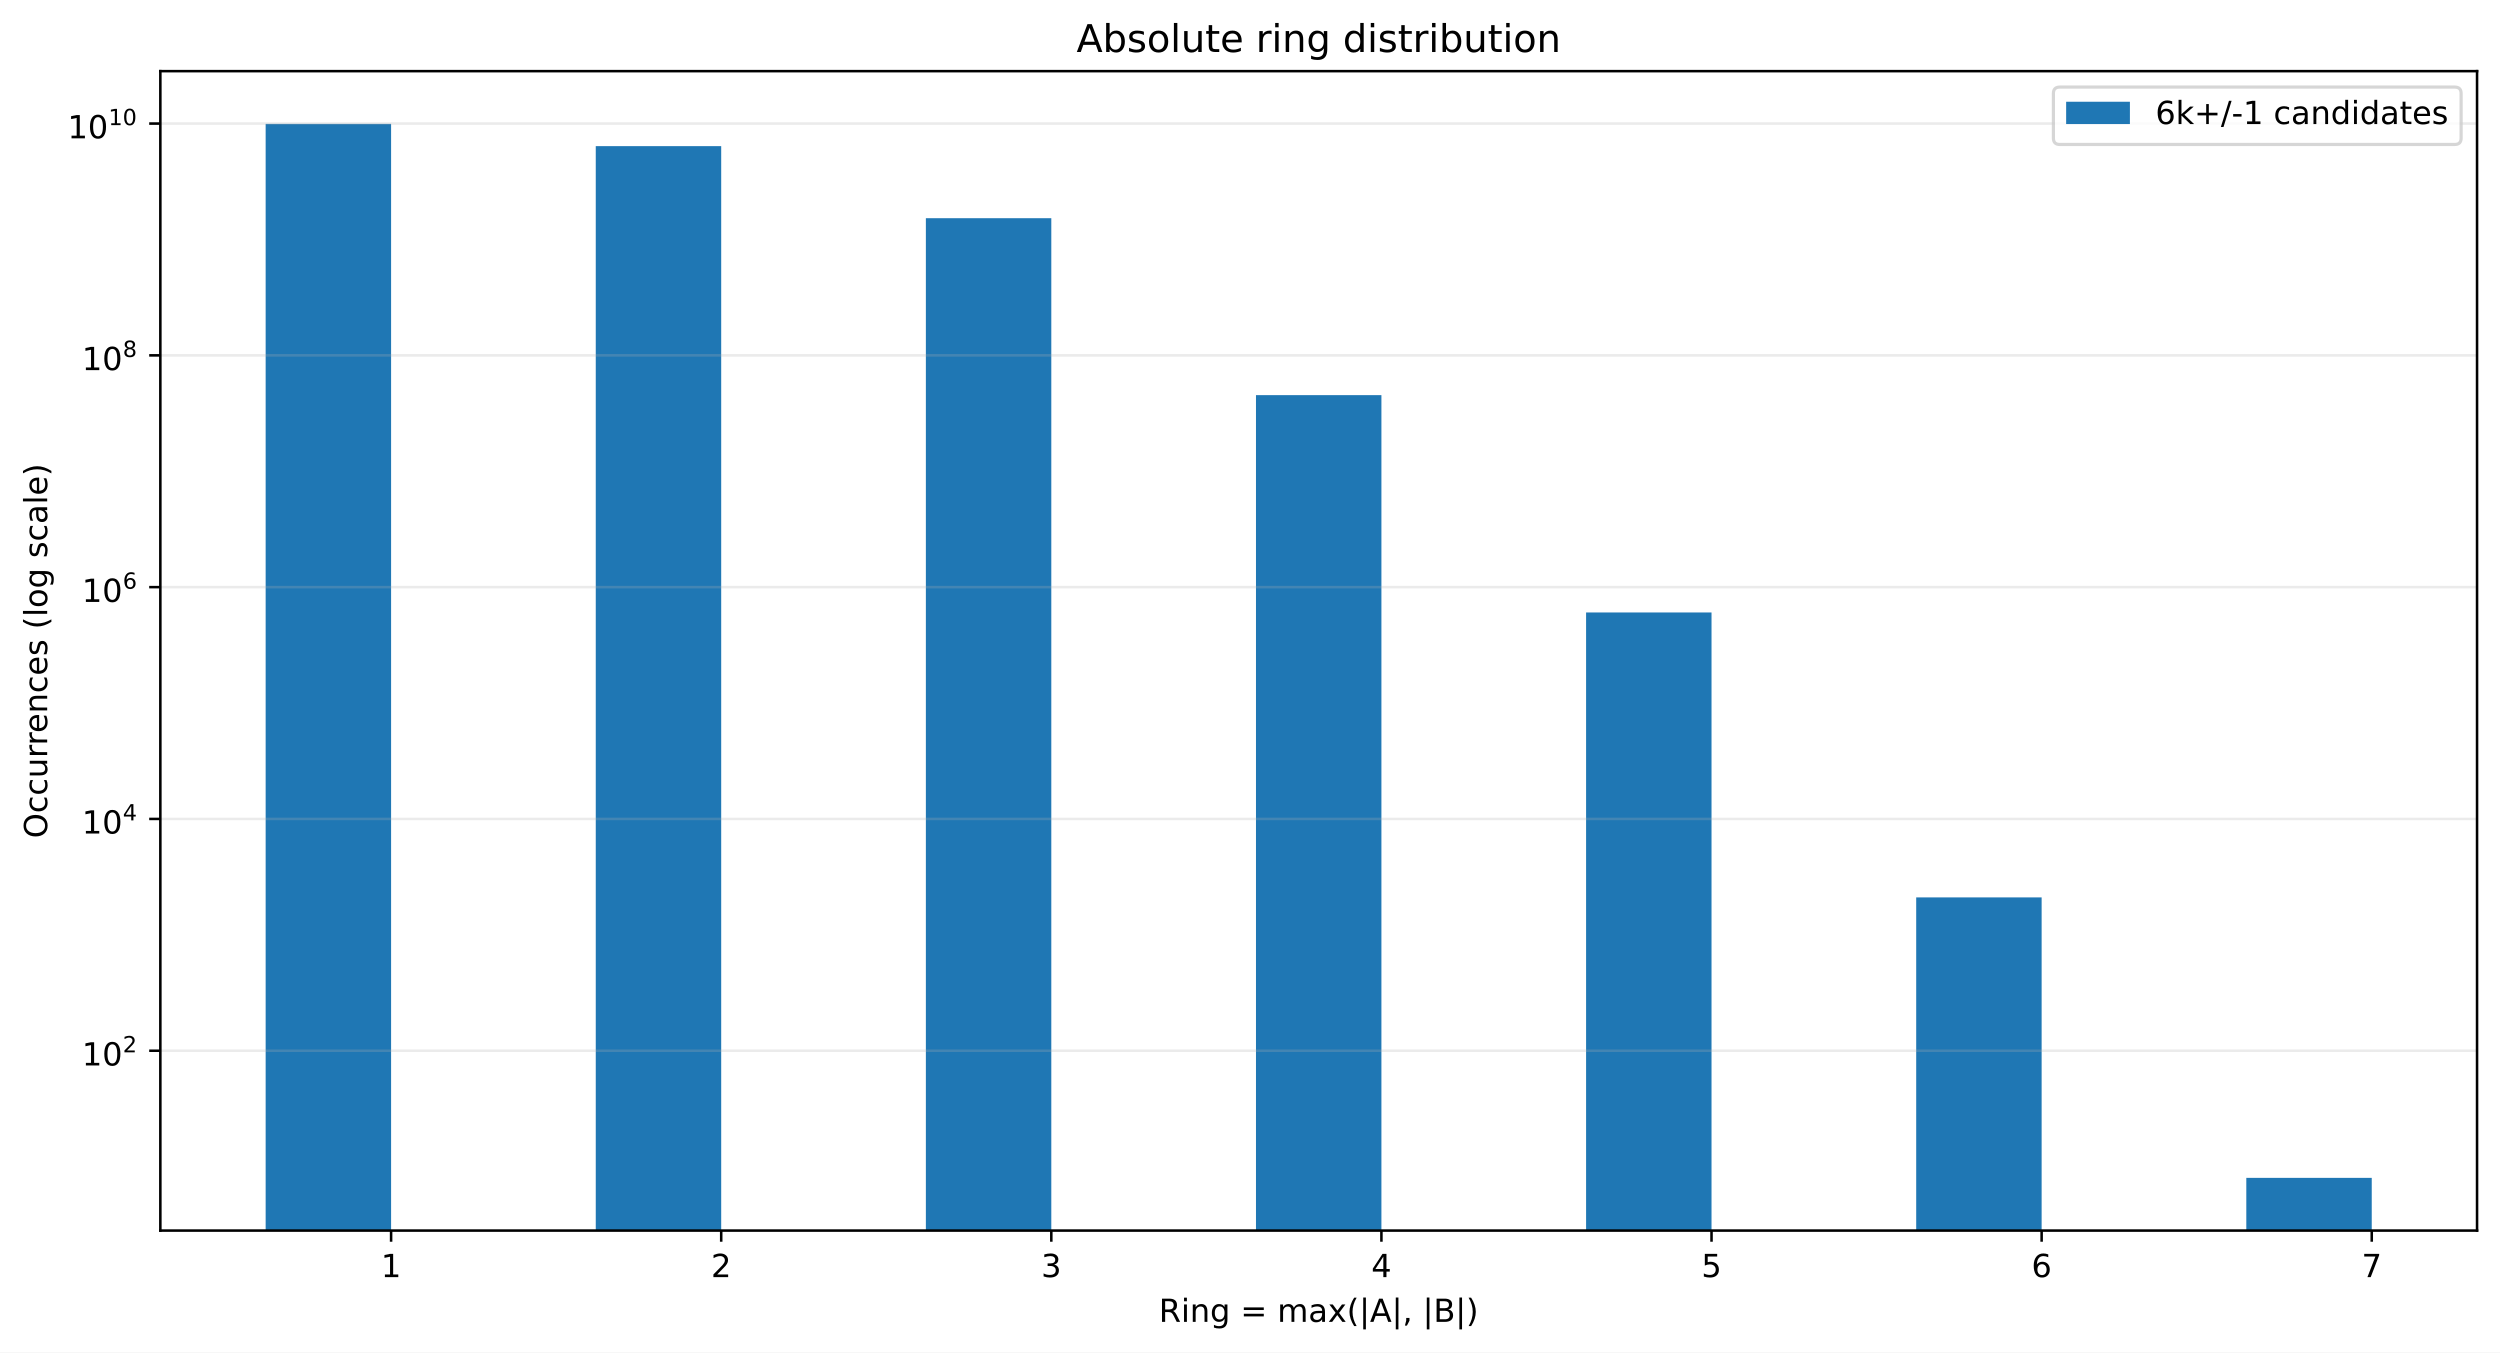
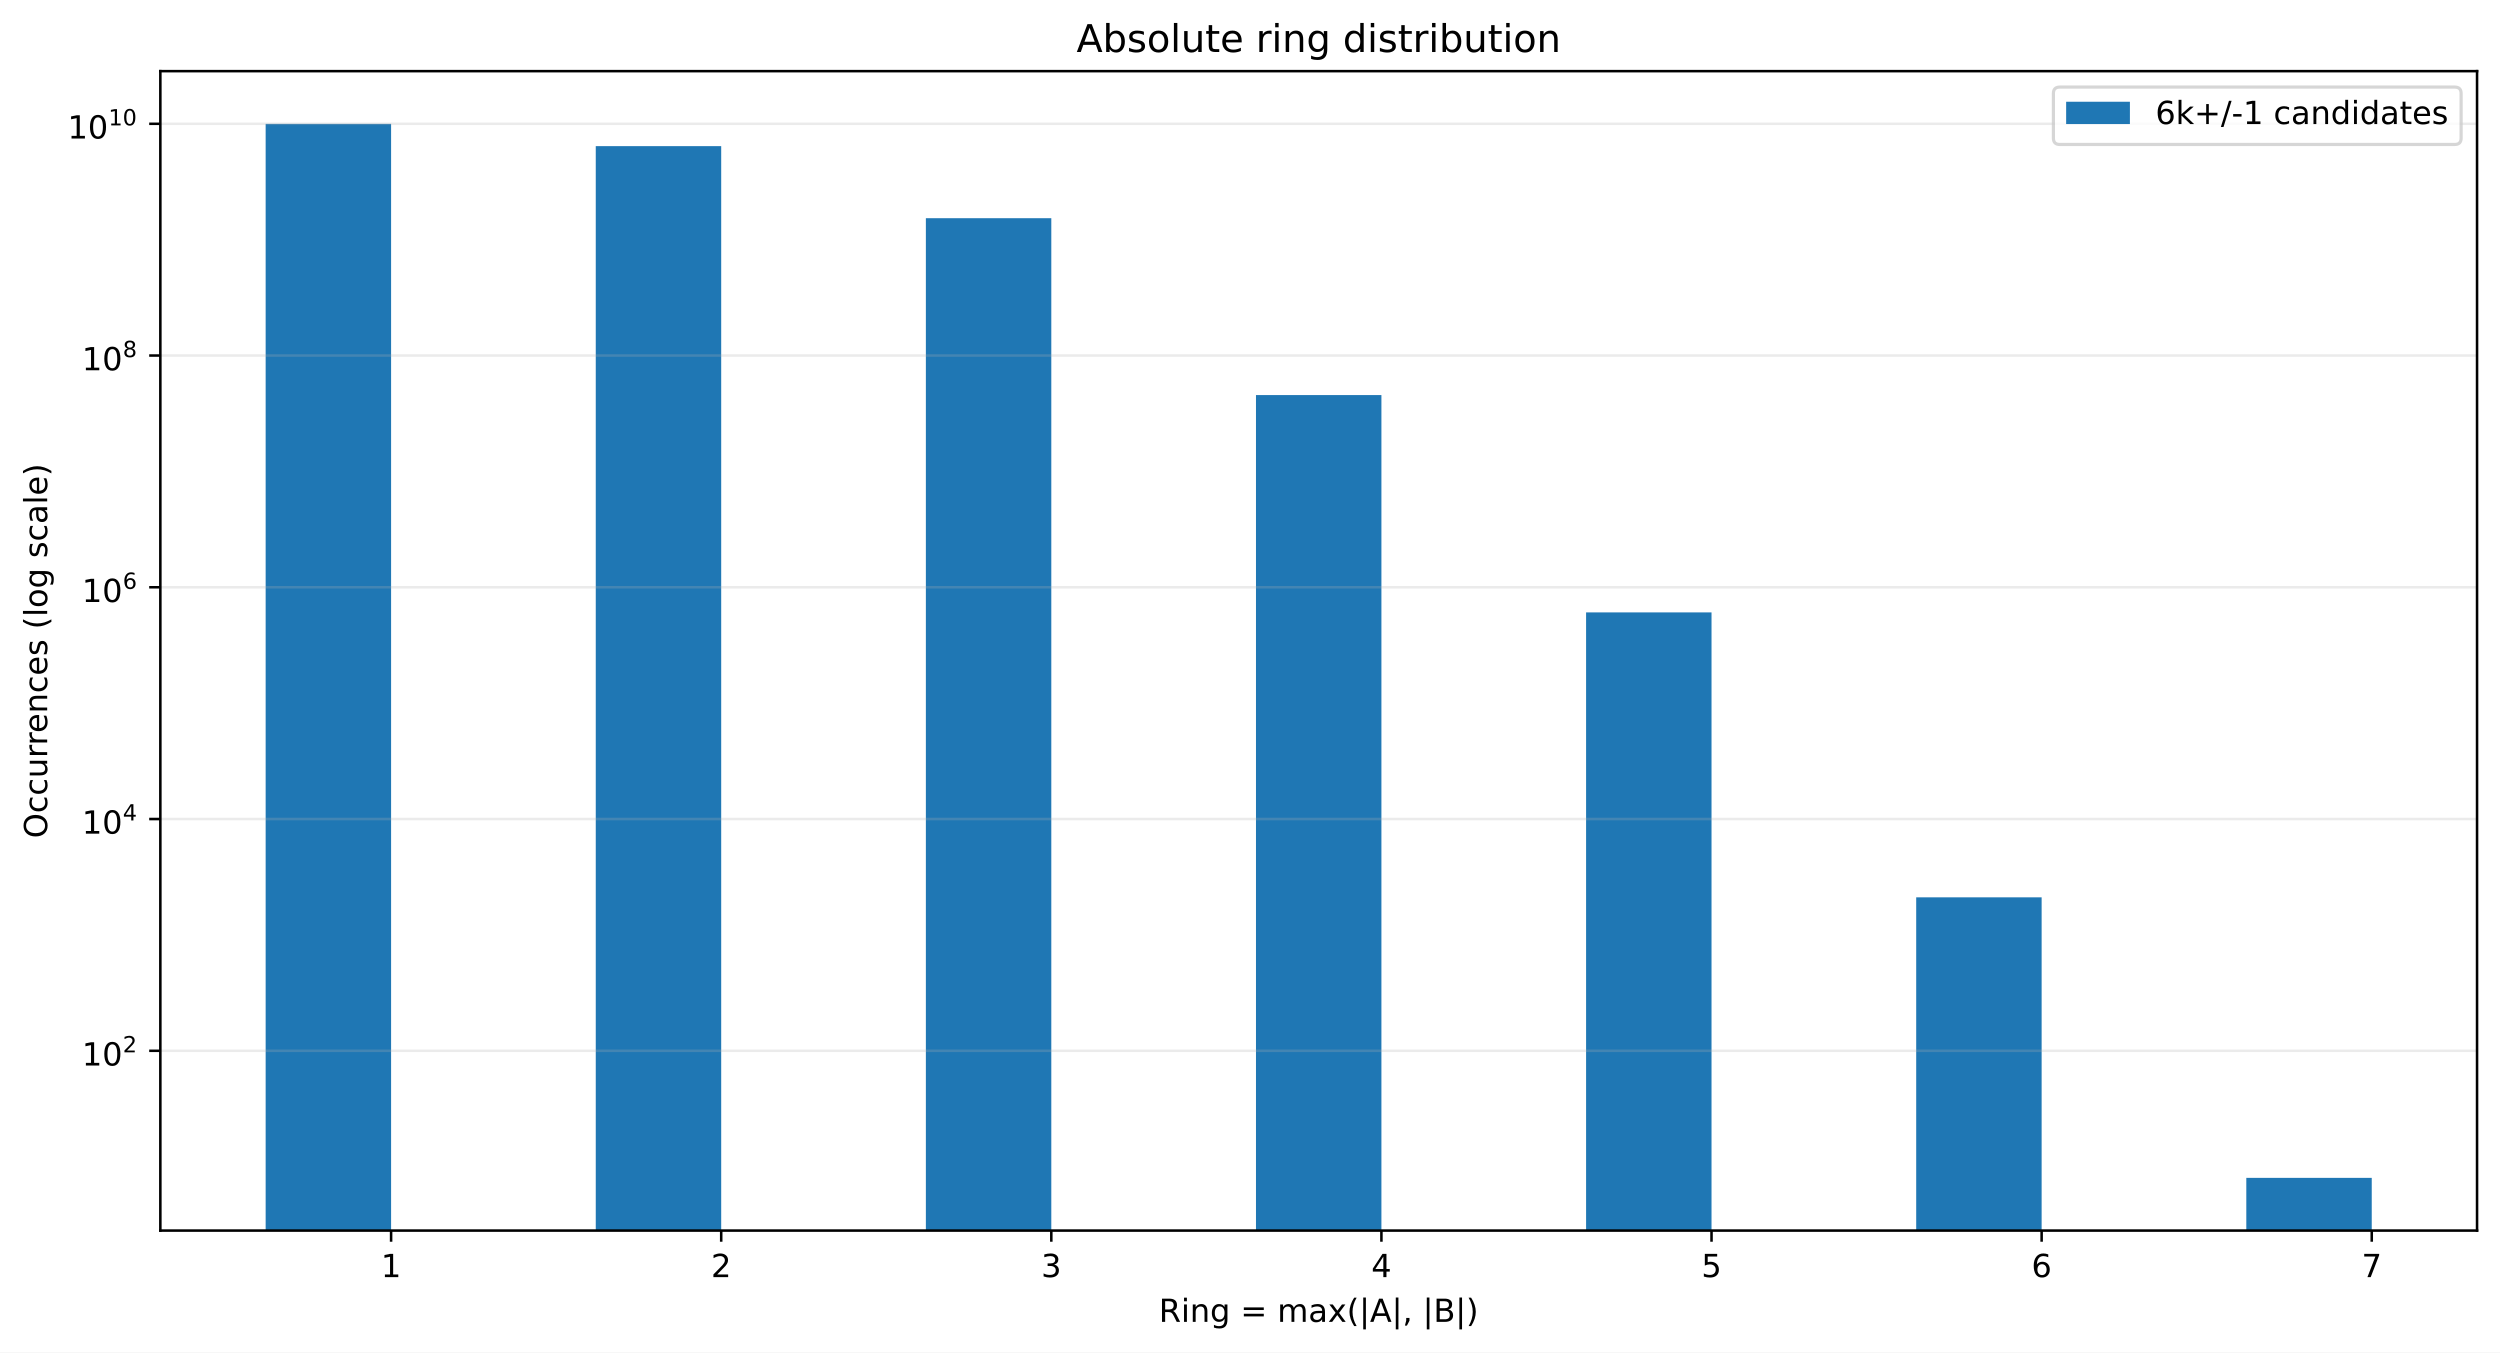
<svg xmlns="http://www.w3.org/2000/svg" xmlns:xlink="http://www.w3.org/1999/xlink" width="784.258pt" height="424.28pt" viewBox="0 0 784.258 424.28" version="1.1">
  <defs>
    <style type="text/css">*{stroke-linejoin: round; stroke-linecap: butt}</style>
  </defs>
  <g id="figure_1">
    <g id="patch_1">
      <path d="M 0 424.28  L 784.258 424.28  L 784.258 0  L 0 0  z " style="fill: #ffffff" />
    </g>
    <g id="axes_1">
      <g id="patch_2">
        <path d="M 50.301 386.036  L 777.058 386.036  L 777.058 22.318  L 50.301 22.318  z " style="fill: #ffffff" />
      </g>
      <g id="patch_3">
-         <path d="M 83.335 36759.685  L 122.687 36759.685  L 122.687 38.851  L 83.335 38.851  z " clip-path="url(#pe49b2d2043)" style="fill: #1f77b4" />
+         <path d="M 83.335 36751.951  L 122.687 36751.951  L 122.687 38.851  L 83.335 38.851  z " clip-path="url(#pda7619688c)" style="fill: #1f77b4" />
      </g>
      <g id="patch_4">
-         <path d="M 186.891 36759.685  L 226.243 36759.685  L 226.243 45.849  L 186.891 45.849  z " clip-path="url(#pe49b2d2043)" style="fill: #1f77b4" />
+         <path d="M 186.891 36751.951  L 226.243 36751.951  L 226.243 45.847  L 186.891 45.847  z " clip-path="url(#pda7619688c)" style="fill: #1f77b4" />
      </g>
      <g id="patch_5">
-         <path d="M 290.448 36759.685  L 329.799 36759.685  L 329.799 68.452  L 290.448 68.452  z " clip-path="url(#pe49b2d2043)" style="fill: #1f77b4" />
+         <path d="M 290.448 36751.951  L 329.799 36751.951  L 329.799 68.445  L 290.448 68.445  z " clip-path="url(#pda7619688c)" style="fill: #1f77b4" />
      </g>
      <g id="patch_6">
-         <path d="M 394.004 36759.685  L 433.355 36759.685  L 433.355 123.954  L 394.004 123.954  z " clip-path="url(#pe49b2d2043)" style="fill: #1f77b4" />
+         <path d="M 394.004 36751.951  L 433.355 36751.951  L 433.355 123.936  L 394.004 123.936  z " clip-path="url(#pda7619688c)" style="fill: #1f77b4" />
      </g>
      <g id="patch_7">
-         <path d="M 497.56 36759.685  L 536.912 36759.685  L 536.912 192.142  L 497.56 192.142  z " clip-path="url(#pe49b2d2043)" style="fill: #1f77b4" />
+         <path d="M 497.56 36751.951  L 536.912 36751.951  L 536.912 192.109  L 497.56 192.109  z " clip-path="url(#pda7619688c)" style="fill: #1f77b4" />
      </g>
      <g id="patch_8">
-         <path d="M 601.116 36759.685  L 640.468 36759.685  L 640.468 281.527  L 601.116 281.527  z " clip-path="url(#pe49b2d2043)" style="fill: #1f77b4" />
+         <path d="M 601.116 36751.951  L 640.468 36751.951  L 640.468 281.486  L 601.116 281.486  z " clip-path="url(#pda7619688c)" style="fill: #1f77b4" />
      </g>
      <g id="patch_9">
-         <path d="M 704.673 36759.685  L 744.024 36759.685  L 744.024 369.503  L 704.673 369.503  z " clip-path="url(#pe49b2d2043)" style="fill: #1f77b4" />
+         <path d="M 704.673 36751.951  L 744.024 36751.951  L 744.024 369.503  L 704.673 369.503  z " clip-path="url(#pda7619688c)" style="fill: #1f77b4" />
      </g>
      <g id="matplotlib.axis_1">
        <g id="xtick_1">
          <g id="line2d_1">
            <defs>
-               <path id="m6ee1f8aa63" d="M 0 0  L 0 3.5  " style="stroke: #000000; stroke-width: 0.8" />
+               <path id="md3013f9ed4" d="M 0 0  L 0 3.5  " style="stroke: #000000; stroke-width: 0.8" />
            </defs>
            <g>
-               <use xlink:href="#m6ee1f8aa63" x="122.687" y="386.036" style="stroke: #000000; stroke-width: 0.8" />
+               <use xlink:href="#md3013f9ed4" x="122.687" y="386.036" style="stroke: #000000; stroke-width: 0.8" />
            </g>
          </g>
          <g id="text_1">
            <g transform="translate(119.5053 400.6334) scale(0.1 -0.1)">
              <defs>
                <path id="DejaVuSans-14" d="M 794 531  L 1825 531  L 1825 4091  L 703 3866  L 703 4441  L 1819 4666  L 2450 4666  L 2450 531  L 3481 531  L 3481 0  L 794 0  L 794 531  z " transform="scale(0.015625)" />
              </defs>
              <use xlink:href="#DejaVuSans-14" />
            </g>
          </g>
        </g>
        <g id="xtick_2">
          <g id="line2d_2">
            <g>
-               <use xlink:href="#m6ee1f8aa63" x="226.243" y="386.036" style="stroke: #000000; stroke-width: 0.8" />
+               <use xlink:href="#md3013f9ed4" x="226.243" y="386.036" style="stroke: #000000; stroke-width: 0.8" />
            </g>
          </g>
          <g id="text_2">
            <g transform="translate(223.0616 400.6334) scale(0.1 -0.1)">
              <defs>
                <path id="DejaVuSans-15" d="M 1228 531  L 3431 531  L 3431 0  L 469 0  L 469 531  Q 828 903 1448 1529  Q 2069 2156 2228 2338  Q 2531 2678 2651 2914  Q 2772 3150 2772 3378  Q 2772 3750 2511 3984  Q 2250 4219 1831 4219  Q 1534 4219 1204 4116  Q 875 4013 500 3803  L 500 4441  Q 881 4594 1212 4672  Q 1544 4750 1819 4750  Q 2544 4750 2975 4387  Q 3406 4025 3406 3419  Q 3406 3131 3298 2873  Q 3191 2616 2906 2266  Q 2828 2175 2409 1742  Q 1991 1309 1228 531  z " transform="scale(0.015625)" />
              </defs>
              <use xlink:href="#DejaVuSans-15" />
            </g>
          </g>
        </g>
        <g id="xtick_3">
          <g id="line2d_3">
            <g>
-               <use xlink:href="#m6ee1f8aa63" x="329.799" y="386.036" style="stroke: #000000; stroke-width: 0.8" />
+               <use xlink:href="#md3013f9ed4" x="329.799" y="386.036" style="stroke: #000000; stroke-width: 0.8" />
            </g>
          </g>
          <g id="text_3">
            <g transform="translate(326.6178 400.6334) scale(0.1 -0.1)">
              <defs>
                <path id="DejaVuSans-16" d="M 2597 2516  Q 3050 2419 3304 2112  Q 3559 1806 3559 1356  Q 3559 666 3084 287  Q 2609 -91 1734 -91  Q 1441 -91 1130 -33  Q 819 25 488 141  L 488 750  Q 750 597 1062 519  Q 1375 441 1716 441  Q 2309 441 2620 675  Q 2931 909 2931 1356  Q 2931 1769 2642 2001  Q 2353 2234 1838 2234  L 1294 2234  L 1294 2753  L 1863 2753  Q 2328 2753 2575 2939  Q 2822 3125 2822 3475  Q 2822 3834 2567 4026  Q 2313 4219 1838 4219  Q 1578 4219 1281 4162  Q 984 4106 628 3988  L 628 4550  Q 988 4650 1302 4700  Q 1616 4750 1894 4750  Q 2613 4750 3031 4423  Q 3450 4097 3450 3541  Q 3450 3153 3228 2886  Q 3006 2619 2597 2516  z " transform="scale(0.015625)" />
              </defs>
              <use xlink:href="#DejaVuSans-16" />
            </g>
          </g>
        </g>
        <g id="xtick_4">
          <g id="line2d_4">
            <g>
-               <use xlink:href="#m6ee1f8aa63" x="433.355" y="386.036" style="stroke: #000000; stroke-width: 0.8" />
+               <use xlink:href="#md3013f9ed4" x="433.355" y="386.036" style="stroke: #000000; stroke-width: 0.8" />
            </g>
          </g>
          <g id="text_4">
            <g transform="translate(430.174 400.6334) scale(0.1 -0.1)">
              <defs>
                <path id="DejaVuSans-17" d="M 2419 4116  L 825 1625  L 2419 1625  L 2419 4116  z M 2253 4666  L 3047 4666  L 3047 1625  L 3713 1625  L 3713 1100  L 3047 1100  L 3047 0  L 2419 0  L 2419 1100  L 313 1100  L 313 1709  L 2253 4666  z " transform="scale(0.015625)" />
              </defs>
              <use xlink:href="#DejaVuSans-17" />
            </g>
          </g>
        </g>
        <g id="xtick_5">
          <g id="line2d_5">
            <g>
-               <use xlink:href="#m6ee1f8aa63" x="536.912" y="386.036" style="stroke: #000000; stroke-width: 0.8" />
+               <use xlink:href="#md3013f9ed4" x="536.912" y="386.036" style="stroke: #000000; stroke-width: 0.8" />
            </g>
          </g>
          <g id="text_5">
            <g transform="translate(533.7303 400.6334) scale(0.1 -0.1)">
              <defs>
                <path id="DejaVuSans-18" d="M 691 4666  L 3169 4666  L 3169 4134  L 1269 4134  L 1269 2991  Q 1406 3038 1543 3061  Q 1681 3084 1819 3084  Q 2600 3084 3056 2656  Q 3513 2228 3513 1497  Q 3513 744 3044 326  Q 2575 -91 1722 -91  Q 1428 -91 1123 -41  Q 819 9 494 109  L 494 744  Q 775 591 1075 516  Q 1375 441 1709 441  Q 2250 441 2565 725  Q 2881 1009 2881 1497  Q 2881 1984 2565 2268  Q 2250 2553 1709 2553  Q 1456 2553 1204 2497  Q 953 2441 691 2322  L 691 4666  z " transform="scale(0.015625)" />
              </defs>
              <use xlink:href="#DejaVuSans-18" />
            </g>
          </g>
        </g>
        <g id="xtick_6">
          <g id="line2d_6">
            <g>
-               <use xlink:href="#m6ee1f8aa63" x="640.468" y="386.036" style="stroke: #000000; stroke-width: 0.8" />
+               <use xlink:href="#md3013f9ed4" x="640.468" y="386.036" style="stroke: #000000; stroke-width: 0.8" />
            </g>
          </g>
          <g id="text_6">
            <g transform="translate(637.2865 400.6334) scale(0.1 -0.1)">
              <defs>
                <path id="DejaVuSans-19" d="M 2113 2584  Q 1688 2584 1439 2293  Q 1191 2003 1191 1497  Q 1191 994 1439 701  Q 1688 409 2113 409  Q 2538 409 2786 701  Q 3034 994 3034 1497  Q 3034 2003 2786 2293  Q 2538 2584 2113 2584  z M 3366 4563  L 3366 3988  Q 3128 4100 2886 4159  Q 2644 4219 2406 4219  Q 1781 4219 1451 3797  Q 1122 3375 1075 2522  Q 1259 2794 1537 2939  Q 1816 3084 2150 3084  Q 2853 3084 3261 2657  Q 3669 2231 3669 1497  Q 3669 778 3244 343  Q 2819 -91 2113 -91  Q 1303 -91 875 529  Q 447 1150 447 2328  Q 447 3434 972 4092  Q 1497 4750 2381 4750  Q 2619 4750 2861 4703  Q 3103 4656 3366 4563  z " transform="scale(0.015625)" />
              </defs>
              <use xlink:href="#DejaVuSans-19" />
            </g>
          </g>
        </g>
        <g id="xtick_7">
          <g id="line2d_7">
            <g>
-               <use xlink:href="#m6ee1f8aa63" x="744.024" y="386.036" style="stroke: #000000; stroke-width: 0.8" />
+               <use xlink:href="#md3013f9ed4" x="744.024" y="386.036" style="stroke: #000000; stroke-width: 0.8" />
            </g>
          </g>
          <g id="text_7">
            <g transform="translate(740.8427 400.6334) scale(0.1 -0.1)">
              <defs>
                <path id="DejaVuSans-1a" d="M 525 4666  L 3525 4666  L 3525 4397  L 1831 0  L 1172 0  L 2766 4134  L 525 4134  L 525 4666  z " transform="scale(0.015625)" />
              </defs>
              <use xlink:href="#DejaVuSans-1a" />
            </g>
          </g>
        </g>
        <g id="text_8">
          <g transform="translate(363.5437 414.678) scale(0.1 -0.1)">
            <defs>
              <path id="DejaVuSans-35" d="M 2841 2188  Q 3044 2119 3236 1894  Q 3428 1669 3622 1275  L 4263 0  L 3584 0  L 2988 1197  Q 2756 1666 2539 1819  Q 2322 1972 1947 1972  L 1259 1972  L 1259 0  L 628 0  L 628 4666  L 2053 4666  Q 2853 4666 3247 4331  Q 3641 3997 3641 3322  Q 3641 2881 3436 2590  Q 3231 2300 2841 2188  z M 1259 4147  L 1259 2491  L 2053 2491  Q 2509 2491 2742 2702  Q 2975 2913 2975 3322  Q 2975 3731 2742 3939  Q 2509 4147 2053 4147  L 1259 4147  z " transform="scale(0.015625)" />
              <path id="DejaVuSans-4c" d="M 603 3500  L 1178 3500  L 1178 0  L 603 0  L 603 3500  z M 603 4863  L 1178 4863  L 1178 4134  L 603 4134  L 603 4863  z " transform="scale(0.015625)" />
              <path id="DejaVuSans-51" d="M 3513 2113  L 3513 0  L 2938 0  L 2938 2094  Q 2938 2591 2744 2837  Q 2550 3084 2163 3084  Q 1697 3084 1428 2787  Q 1159 2491 1159 1978  L 1159 0  L 581 0  L 581 3500  L 1159 3500  L 1159 2956  Q 1366 3272 1645 3428  Q 1925 3584 2291 3584  Q 2894 3584 3203 3211  Q 3513 2838 3513 2113  z " transform="scale(0.015625)" />
              <path id="DejaVuSans-4a" d="M 2906 1791  Q 2906 2416 2648 2759  Q 2391 3103 1925 3103  Q 1463 3103 1205 2759  Q 947 2416 947 1791  Q 947 1169 1205 825  Q 1463 481 1925 481  Q 2391 481 2648 825  Q 2906 1169 2906 1791  z M 3481 434  Q 3481 -459 3084 -895  Q 2688 -1331 1869 -1331  Q 1566 -1331 1297 -1286  Q 1028 -1241 775 -1147  L 775 -588  Q 1028 -725 1275 -790  Q 1522 -856 1778 -856  Q 2344 -856 2625 -561  Q 2906 -266 2906 331  L 2906 616  Q 2728 306 2450 153  Q 2172 0 1784 0  Q 1141 0 747 490  Q 353 981 353 1791  Q 353 2603 747 3093  Q 1141 3584 1784 3584  Q 2172 3584 2450 3431  Q 2728 3278 2906 2969  L 2906 3500  L 3481 3500  L 3481 434  z " transform="scale(0.015625)" />
              <path id="DejaVuSans-3" transform="scale(0.015625)" />
              <path id="DejaVuSans-20" d="M 678 2906  L 4684 2906  L 4684 2381  L 678 2381  L 678 2906  z M 678 1631  L 4684 1631  L 4684 1100  L 678 1100  L 678 1631  z " transform="scale(0.015625)" />
              <path id="DejaVuSans-50" d="M 3328 2828  Q 3544 3216 3844 3400  Q 4144 3584 4550 3584  Q 5097 3584 5394 3201  Q 5691 2819 5691 2113  L 5691 0  L 5113 0  L 5113 2094  Q 5113 2597 4934 2840  Q 4756 3084 4391 3084  Q 3944 3084 3684 2787  Q 3425 2491 3425 1978  L 3425 0  L 2847 0  L 2847 2094  Q 2847 2600 2669 2842  Q 2491 3084 2119 3084  Q 1678 3084 1418 2786  Q 1159 2488 1159 1978  L 1159 0  L 581 0  L 581 3500  L 1159 3500  L 1159 2956  Q 1356 3278 1631 3431  Q 1906 3584 2284 3584  Q 2666 3584 2933 3390  Q 3200 3197 3328 2828  z " transform="scale(0.015625)" />
              <path id="DejaVuSans-44" d="M 2194 1759  Q 1497 1759 1228 1600  Q 959 1441 959 1056  Q 959 750 1161 570  Q 1363 391 1709 391  Q 2188 391 2477 730  Q 2766 1069 2766 1631  L 2766 1759  L 2194 1759  z M 3341 1997  L 3341 0  L 2766 0  L 2766 531  Q 2569 213 2275 61  Q 1981 -91 1556 -91  Q 1019 -91 701 211  Q 384 513 384 1019  Q 384 1609 779 1909  Q 1175 2209 1959 2209  L 2766 2209  L 2766 2266  Q 2766 2663 2505 2880  Q 2244 3097 1772 3097  Q 1472 3097 1187 3025  Q 903 2953 641 2809  L 641 3341  Q 956 3463 1253 3523  Q 1550 3584 1831 3584  Q 2591 3584 2966 3190  Q 3341 2797 3341 1997  z " transform="scale(0.015625)" />
              <path id="DejaVuSans-5b" d="M 3513 3500  L 2247 1797  L 3578 0  L 2900 0  L 1881 1375  L 863 0  L 184 0  L 1544 1831  L 300 3500  L 978 3500  L 1906 2253  L 2834 3500  L 3513 3500  z " transform="scale(0.015625)" />
              <path id="DejaVuSans-b" d="M 1984 4856  Q 1566 4138 1362 3434  Q 1159 2731 1159 2009  Q 1159 1288 1364 580  Q 1569 -128 1984 -844  L 1484 -844  Q 1016 -109 783 600  Q 550 1309 550 2009  Q 550 2706 781 3412  Q 1013 4119 1484 4856  L 1984 4856  z " transform="scale(0.015625)" />
              <path id="DejaVuSans-5f" d="M 1344 4891  L 1344 -1509  L 813 -1509  L 813 4891  L 1344 4891  z " transform="scale(0.015625)" />
              <path id="DejaVuSans-24" d="M 2188 4044  L 1331 1722  L 3047 1722  L 2188 4044  z M 1831 4666  L 2547 4666  L 4325 0  L 3669 0  L 3244 1197  L 1141 1197  L 716 0  L 50 0  L 1831 4666  z " transform="scale(0.015625)" />
              <path id="DejaVuSans-f" d="M 750 794  L 1409 794  L 1409 256  L 897 -744  L 494 -744  L 750 256  L 750 794  z " transform="scale(0.015625)" />
              <path id="DejaVuSans-25" d="M 1259 2228  L 1259 519  L 2272 519  Q 2781 519 3026 730  Q 3272 941 3272 1375  Q 3272 1813 3026 2020  Q 2781 2228 2272 2228  L 1259 2228  z M 1259 4147  L 1259 2741  L 2194 2741  Q 2656 2741 2882 2914  Q 3109 3088 3109 3444  Q 3109 3797 2882 3972  Q 2656 4147 2194 4147  L 1259 4147  z M 628 4666  L 2241 4666  Q 2963 4666 3353 4366  Q 3744 4066 3744 3513  Q 3744 3084 3544 2831  Q 3344 2578 2956 2516  Q 3422 2416 3680 2098  Q 3938 1781 3938 1306  Q 3938 681 3513 340  Q 3088 0 2303 0  L 628 0  L 628 4666  z " transform="scale(0.015625)" />
              <path id="DejaVuSans-c" d="M 513 4856  L 1013 4856  Q 1481 4119 1714 3412  Q 1947 2706 1947 2009  Q 1947 1309 1714 600  Q 1481 -109 1013 -844  L 513 -844  Q 928 -128 1133 580  Q 1338 1288 1338 2009  Q 1338 2731 1133 3434  Q 928 4138 513 4856  z " transform="scale(0.015625)" />
            </defs>
            <use xlink:href="#DejaVuSans-35" />
            <use xlink:href="#DejaVuSans-4c" transform="translate(69.48438 0)" />
            <use xlink:href="#DejaVuSans-51" transform="translate(97.26562 0)" />
            <use xlink:href="#DejaVuSans-4a" transform="translate(160.6406 0)" />
            <use xlink:href="#DejaVuSans-3" transform="translate(224.125 0)" />
            <use xlink:href="#DejaVuSans-20" transform="translate(255.9062 0)" />
            <use xlink:href="#DejaVuSans-3" transform="translate(339.7031 0)" />
            <use xlink:href="#DejaVuSans-50" transform="translate(371.4844 0)" />
            <use xlink:href="#DejaVuSans-44" transform="translate(468.8906 0)" />
            <use xlink:href="#DejaVuSans-5b" transform="translate(530.1719 0)" />
            <use xlink:href="#DejaVuSans-b" transform="translate(589.3594 0)" />
            <use xlink:href="#DejaVuSans-5f" transform="translate(628.375 0)" />
            <use xlink:href="#DejaVuSans-24" transform="translate(662.0625 0)" />
            <use xlink:href="#DejaVuSans-5f" transform="translate(730.4688 0)" />
            <use xlink:href="#DejaVuSans-f" transform="translate(764.1562 0)" />
            <use xlink:href="#DejaVuSans-3" transform="translate(795.9375 0)" />
            <use xlink:href="#DejaVuSans-5f" transform="translate(827.7188 0)" />
            <use xlink:href="#DejaVuSans-25" transform="translate(861.4062 0)" />
            <use xlink:href="#DejaVuSans-5f" transform="translate(930.0156 0)" />
            <use xlink:href="#DejaVuSans-c" transform="translate(963.7031 0)" />
          </g>
        </g>
      </g>
      <g id="matplotlib.axis_2">
        <g id="ytick_1">
          <g id="line2d_8">
-             <path d="M 50.301 329.622  L 777.058 329.622  " clip-path="url(#pe49b2d2043)" style="fill: none; stroke: #b0b0b0; stroke-opacity: 0.25; stroke-width: 0.8; stroke-linecap: square" />
+             <path d="M 50.301 329.631  L 777.058 329.631  " clip-path="url(#pda7619688c)" style="fill: none; stroke: #b0b0b0; stroke-opacity: 0.25; stroke-width: 0.8; stroke-linecap: square" />
          </g>
          <g id="line2d_9">
            <defs>
-               <path id="m92ff71cbc7" d="M 0 0  L -3.5 0  " style="stroke: #000000; stroke-width: 0.8" />
+               <path id="mb5b312a491" d="M 0 0  L -3.5 0  " style="stroke: #000000; stroke-width: 0.8" />
            </defs>
            <g>
-               <use xlink:href="#m92ff71cbc7" x="50.301" y="329.622" style="stroke: #000000; stroke-width: 0.8" />
+               <use xlink:href="#mb5b312a491" x="50.301" y="329.631" style="stroke: #000000; stroke-width: 0.8" />
            </g>
          </g>
          <g id="text_9">
-             <g transform="translate(25.70078 334.3224) scale(0.1 -0.1)">
+             <g transform="translate(25.70078 334.3309) scale(0.1 -0.1)">
              <defs>
                <path id="DejaVuSans-13" d="M 2034 4250  Q 1547 4250 1301 3770  Q 1056 3291 1056 2328  Q 1056 1369 1301 889  Q 1547 409 2034 409  Q 2525 409 2770 889  Q 3016 1369 3016 2328  Q 3016 3291 2770 3770  Q 2525 4250 2034 4250  z M 2034 4750  Q 2819 4750 3233 4129  Q 3647 3509 3647 2328  Q 3647 1150 3233 529  Q 2819 -91 2034 -91  Q 1250 -91 836 529  Q 422 1150 422 2328  Q 422 3509 836 4129  Q 1250 4750 2034 4750  z " transform="scale(0.015625)" />
              </defs>
              <use xlink:href="#DejaVuSans-14" transform="translate(0 0.746875)" />
              <use xlink:href="#DejaVuSans-13" transform="translate(63.62305 0.746875)" />
              <use xlink:href="#DejaVuSans-15" transform="translate(128.2031 42.04688) scale(0.7)" />
            </g>
          </g>
        </g>
        <g id="ytick_2">
          <g id="line2d_10">
-             <path d="M 50.301 256.908  L 777.058 256.908  " clip-path="url(#pe49b2d2043)" style="fill: none; stroke: #b0b0b0; stroke-opacity: 0.25; stroke-width: 0.8; stroke-linecap: square" />
+             <path d="M 50.301 256.932  L 777.058 256.932  " clip-path="url(#pda7619688c)" style="fill: none; stroke: #b0b0b0; stroke-opacity: 0.25; stroke-width: 0.8; stroke-linecap: square" />
          </g>
          <g id="line2d_11">
            <g>
-               <use xlink:href="#m92ff71cbc7" x="50.301" y="256.908" style="stroke: #000000; stroke-width: 0.8" />
+               <use xlink:href="#mb5b312a491" x="50.301" y="256.932" style="stroke: #000000; stroke-width: 0.8" />
            </g>
          </g>
          <g id="text_10">
-             <g transform="translate(25.70078 261.5577) scale(0.1 -0.1)">
+             <g transform="translate(25.70078 261.5817) scale(0.1 -0.1)">
              <use xlink:href="#DejaVuSans-14" transform="translate(0 0.665625)" />
              <use xlink:href="#DejaVuSans-13" transform="translate(63.62305 0.665625)" />
              <use xlink:href="#DejaVuSans-17" transform="translate(128.2031 41.96563) scale(0.7)" />
            </g>
          </g>
        </g>
        <g id="ytick_3">
          <g id="line2d_12">
-             <path d="M 50.301 184.193  L 777.058 184.193  " clip-path="url(#pe49b2d2043)" style="fill: none; stroke: #b0b0b0; stroke-opacity: 0.25; stroke-width: 0.8; stroke-linecap: square" />
+             <path d="M 50.301 184.232  L 777.058 184.232  " clip-path="url(#pda7619688c)" style="fill: none; stroke: #b0b0b0; stroke-opacity: 0.25; stroke-width: 0.8; stroke-linecap: square" />
          </g>
          <g id="line2d_13">
            <g>
-               <use xlink:href="#m92ff71cbc7" x="50.301" y="184.193" style="stroke: #000000; stroke-width: 0.8" />
+               <use xlink:href="#mb5b312a491" x="50.301" y="184.232" style="stroke: #000000; stroke-width: 0.8" />
            </g>
          </g>
          <g id="text_11">
-             <g transform="translate(25.70078 188.893) scale(0.1 -0.1)">
+             <g transform="translate(25.70078 188.9324) scale(0.1 -0.1)">
              <use xlink:href="#DejaVuSans-14" transform="translate(0 0.746875)" />
              <use xlink:href="#DejaVuSans-13" transform="translate(63.62305 0.746875)" />
              <use xlink:href="#DejaVuSans-19" transform="translate(128.2031 42.04688) scale(0.7)" />
            </g>
          </g>
        </g>
        <g id="ytick_4">
          <g id="line2d_14">
-             <path d="M 50.301 111.478  L 777.058 111.478  " clip-path="url(#pe49b2d2043)" style="fill: none; stroke: #b0b0b0; stroke-opacity: 0.25; stroke-width: 0.8; stroke-linecap: square" />
+             <path d="M 50.301 111.533  L 777.058 111.533  " clip-path="url(#pda7619688c)" style="fill: none; stroke: #b0b0b0; stroke-opacity: 0.25; stroke-width: 0.8; stroke-linecap: square" />
          </g>
          <g id="line2d_15">
            <g>
-               <use xlink:href="#m92ff71cbc7" x="50.301" y="111.478" style="stroke: #000000; stroke-width: 0.8" />
+               <use xlink:href="#mb5b312a491" x="50.301" y="111.533" style="stroke: #000000; stroke-width: 0.8" />
            </g>
          </g>
          <g id="text_12">
-             <g transform="translate(25.70078 116.1783) scale(0.1 -0.1)">
+             <g transform="translate(25.70078 116.2332) scale(0.1 -0.1)">
              <defs>
                <path id="DejaVuSans-1b" d="M 2034 2216  Q 1584 2216 1326 1975  Q 1069 1734 1069 1313  Q 1069 891 1326 650  Q 1584 409 2034 409  Q 2484 409 2743 651  Q 3003 894 3003 1313  Q 3003 1734 2745 1975  Q 2488 2216 2034 2216  z M 1403 2484  Q 997 2584 770 2862  Q 544 3141 544 3541  Q 544 4100 942 4425  Q 1341 4750 2034 4750  Q 2731 4750 3128 4425  Q 3525 4100 3525 3541  Q 3525 3141 3298 2862  Q 3072 2584 2669 2484  Q 3125 2378 3379 2068  Q 3634 1759 3634 1313  Q 3634 634 3220 271  Q 2806 -91 2034 -91  Q 1263 -91 848 271  Q 434 634 434 1313  Q 434 1759 690 2068  Q 947 2378 1403 2484  z M 1172 3481  Q 1172 3119 1398 2916  Q 1625 2713 2034 2713  Q 2441 2713 2670 2916  Q 2900 3119 2900 3481  Q 2900 3844 2670 4047  Q 2441 4250 2034 4250  Q 1625 4250 1398 4047  Q 1172 3844 1172 3481  z " transform="scale(0.015625)" />
              </defs>
              <use xlink:href="#DejaVuSans-14" transform="translate(0 0.746875)" />
              <use xlink:href="#DejaVuSans-13" transform="translate(63.62305 0.746875)" />
              <use xlink:href="#DejaVuSans-1b" transform="translate(128.2031 42.04688) scale(0.7)" />
            </g>
          </g>
        </g>
        <g id="ytick_5">
          <g id="line2d_16">
-             <path d="M 50.301 38.764  L 777.058 38.764  " clip-path="url(#pe49b2d2043)" style="fill: none; stroke: #b0b0b0; stroke-opacity: 0.25; stroke-width: 0.8; stroke-linecap: square" />
+             <path d="M 50.301 38.834  L 777.058 38.834  " clip-path="url(#pda7619688c)" style="fill: none; stroke: #b0b0b0; stroke-opacity: 0.25; stroke-width: 0.8; stroke-linecap: square" />
          </g>
          <g id="line2d_17">
            <g>
-               <use xlink:href="#m92ff71cbc7" x="50.301" y="38.764" style="stroke: #000000; stroke-width: 0.8" />
+               <use xlink:href="#mb5b312a491" x="50.301" y="38.834" style="stroke: #000000; stroke-width: 0.8" />
            </g>
          </g>
          <g id="text_13">
-             <g transform="translate(21.20078 43.46364) scale(0.1 -0.1)">
+             <g transform="translate(21.20078 43.53393) scale(0.1 -0.1)">
              <use xlink:href="#DejaVuSans-14" transform="translate(0 0.746875)" />
              <use xlink:href="#DejaVuSans-13" transform="translate(63.62305 0.746875)" />
              <use xlink:href="#DejaVuSans-14" transform="translate(128.2031 42.04688) scale(0.7)" />
              <use xlink:href="#DejaVuSans-13" transform="translate(172.7393 42.04688) scale(0.7)" />
            </g>
          </g>
        </g>
        <g id="text_14">
          <g transform="translate(14.79844 262.9551) rotate(-90) scale(0.1 -0.1)">
            <defs>
              <path id="DejaVuSans-32" d="M 2522 4238  Q 1834 4238 1429 3725  Q 1025 3213 1025 2328  Q 1025 1447 1429 934  Q 1834 422 2522 422  Q 3209 422 3611 934  Q 4013 1447 4013 2328  Q 4013 3213 3611 3725  Q 3209 4238 2522 4238  z M 2522 4750  Q 3503 4750 4090 4092  Q 4678 3434 4678 2328  Q 4678 1225 4090 567  Q 3503 -91 2522 -91  Q 1538 -91 948 565  Q 359 1222 359 2328  Q 359 3434 948 4092  Q 1538 4750 2522 4750  z " transform="scale(0.015625)" />
              <path id="DejaVuSans-46" d="M 3122 3366  L 3122 2828  Q 2878 2963 2633 3030  Q 2388 3097 2138 3097  Q 1578 3097 1268 2742  Q 959 2388 959 1747  Q 959 1106 1268 751  Q 1578 397 2138 397  Q 2388 397 2633 464  Q 2878 531 3122 666  L 3122 134  Q 2881 22 2623 -34  Q 2366 -91 2075 -91  Q 1284 -91 818 406  Q 353 903 353 1747  Q 353 2603 823 3093  Q 1294 3584 2113 3584  Q 2378 3584 2631 3529  Q 2884 3475 3122 3366  z " transform="scale(0.015625)" />
              <path id="DejaVuSans-58" d="M 544 1381  L 544 3500  L 1119 3500  L 1119 1403  Q 1119 906 1312 657  Q 1506 409 1894 409  Q 2359 409 2629 706  Q 2900 1003 2900 1516  L 2900 3500  L 3475 3500  L 3475 0  L 2900 0  L 2900 538  Q 2691 219 2414 64  Q 2138 -91 1772 -91  Q 1169 -91 856 284  Q 544 659 544 1381  z M 1991 3584  L 1991 3584  z " transform="scale(0.015625)" />
              <path id="DejaVuSans-55" d="M 2631 2963  Q 2534 3019 2420 3045  Q 2306 3072 2169 3072  Q 1681 3072 1420 2755  Q 1159 2438 1159 1844  L 1159 0  L 581 0  L 581 3500  L 1159 3500  L 1159 2956  Q 1341 3275 1631 3429  Q 1922 3584 2338 3584  Q 2397 3584 2469 3576  Q 2541 3569 2628 3553  L 2631 2963  z " transform="scale(0.015625)" />
              <path id="DejaVuSans-48" d="M 3597 1894  L 3597 1613  L 953 1613  Q 991 1019 1311 708  Q 1631 397 2203 397  Q 2534 397 2845 478  Q 3156 559 3463 722  L 3463 178  Q 3153 47 2828 -22  Q 2503 -91 2169 -91  Q 1331 -91 842 396  Q 353 884 353 1716  Q 353 2575 817 3079  Q 1281 3584 2069 3584  Q 2775 3584 3186 3129  Q 3597 2675 3597 1894  z M 3022 2063  Q 3016 2534 2758 2815  Q 2500 3097 2075 3097  Q 1594 3097 1305 2825  Q 1016 2553 972 2059  L 3022 2063  z " transform="scale(0.015625)" />
              <path id="DejaVuSans-56" d="M 2834 3397  L 2834 2853  Q 2591 2978 2328 3040  Q 2066 3103 1784 3103  Q 1356 3103 1142 2972  Q 928 2841 928 2578  Q 928 2378 1081 2264  Q 1234 2150 1697 2047  L 1894 2003  Q 2506 1872 2764 1633  Q 3022 1394 3022 966  Q 3022 478 2636 193  Q 2250 -91 1575 -91  Q 1294 -91 989 -36  Q 684 19 347 128  L 347 722  Q 666 556 975 473  Q 1284 391 1588 391  Q 1994 391 2212 530  Q 2431 669 2431 922  Q 2431 1156 2273 1281  Q 2116 1406 1581 1522  L 1381 1569  Q 847 1681 609 1914  Q 372 2147 372 2553  Q 372 3047 722 3315  Q 1072 3584 1716 3584  Q 2034 3584 2315 3537  Q 2597 3491 2834 3397  z " transform="scale(0.015625)" />
              <path id="DejaVuSans-4f" d="M 603 4863  L 1178 4863  L 1178 0  L 603 0  L 603 4863  z " transform="scale(0.015625)" />
              <path id="DejaVuSans-52" d="M 1959 3097  Q 1497 3097 1228 2736  Q 959 2375 959 1747  Q 959 1119 1226 758  Q 1494 397 1959 397  Q 2419 397 2687 759  Q 2956 1122 2956 1747  Q 2956 2369 2687 2733  Q 2419 3097 1959 3097  z M 1959 3584  Q 2709 3584 3137 3096  Q 3566 2609 3566 1747  Q 3566 888 3137 398  Q 2709 -91 1959 -91  Q 1206 -91 779 398  Q 353 888 353 1747  Q 353 2609 779 3096  Q 1206 3584 1959 3584  z " transform="scale(0.015625)" />
            </defs>
            <use xlink:href="#DejaVuSans-32" />
            <use xlink:href="#DejaVuSans-46" transform="translate(78.71875 0)" />
            <use xlink:href="#DejaVuSans-46" transform="translate(133.7031 0)" />
            <use xlink:href="#DejaVuSans-58" transform="translate(188.6875 0)" />
            <use xlink:href="#DejaVuSans-55" transform="translate(252.0625 0)" />
            <use xlink:href="#DejaVuSans-55" transform="translate(291.4219 0)" />
            <use xlink:href="#DejaVuSans-48" transform="translate(330.3281 0)" />
            <use xlink:href="#DejaVuSans-51" transform="translate(391.8594 0)" />
            <use xlink:href="#DejaVuSans-46" transform="translate(455.2344 0)" />
            <use xlink:href="#DejaVuSans-48" transform="translate(510.2188 0)" />
            <use xlink:href="#DejaVuSans-56" transform="translate(571.75 0)" />
            <use xlink:href="#DejaVuSans-3" transform="translate(623.8438 0)" />
            <use xlink:href="#DejaVuSans-b" transform="translate(655.625 0)" />
            <use xlink:href="#DejaVuSans-4f" transform="translate(694.6406 0)" />
            <use xlink:href="#DejaVuSans-52" transform="translate(722.4219 0)" />
            <use xlink:href="#DejaVuSans-4a" transform="translate(783.6094 0)" />
            <use xlink:href="#DejaVuSans-3" transform="translate(847.0938 0)" />
            <use xlink:href="#DejaVuSans-56" transform="translate(878.875 0)" />
            <use xlink:href="#DejaVuSans-46" transform="translate(930.9688 0)" />
            <use xlink:href="#DejaVuSans-44" transform="translate(985.9531 0)" />
            <use xlink:href="#DejaVuSans-4f" transform="translate(1047.234 0)" />
            <use xlink:href="#DejaVuSans-48" transform="translate(1075.016 0)" />
            <use xlink:href="#DejaVuSans-c" transform="translate(1136.547 0)" />
          </g>
        </g>
      </g>
      <g id="patch_10">
        <path d="M 50.301 386.036  L 50.301 22.318  " style="fill: none; stroke: #000000; stroke-width: 0.8; stroke-linejoin: miter; stroke-linecap: square" />
      </g>
      <g id="patch_11">
        <path d="M 777.058 386.036  L 777.058 22.318  " style="fill: none; stroke: #000000; stroke-width: 0.8; stroke-linejoin: miter; stroke-linecap: square" />
      </g>
      <g id="patch_12">
        <path d="M 50.301 386.036  L 777.058 386.036  " style="fill: none; stroke: #000000; stroke-width: 0.8; stroke-linejoin: miter; stroke-linecap: square" />
      </g>
      <g id="patch_13">
        <path d="M 50.301 22.318  L 777.058 22.318  " style="fill: none; stroke: #000000; stroke-width: 0.8; stroke-linejoin: miter; stroke-linecap: square" />
      </g>
      <g id="text_15">
        <g transform="translate(337.7055 16.31812) scale(0.12 -0.12)">
          <defs>
            <path id="DejaVuSans-45" d="M 3116 1747  Q 3116 2381 2855 2742  Q 2594 3103 2138 3103  Q 1681 3103 1420 2742  Q 1159 2381 1159 1747  Q 1159 1113 1420 752  Q 1681 391 2138 391  Q 2594 391 2855 752  Q 3116 1113 3116 1747  z M 1159 2969  Q 1341 3281 1617 3432  Q 1894 3584 2278 3584  Q 2916 3584 3314 3078  Q 3713 2572 3713 1747  Q 3713 922 3314 415  Q 2916 -91 2278 -91  Q 1894 -91 1617 61  Q 1341 213 1159 525  L 1159 0  L 581 0  L 581 4863  L 1159 4863  L 1159 2969  z " transform="scale(0.015625)" />
            <path id="DejaVuSans-57" d="M 1172 4494  L 1172 3500  L 2356 3500  L 2356 3053  L 1172 3053  L 1172 1153  Q 1172 725 1289 603  Q 1406 481 1766 481  L 2356 481  L 2356 0  L 1766 0  Q 1100 0 847 248  Q 594 497 594 1153  L 594 3053  L 172 3053  L 172 3500  L 594 3500  L 594 4494  L 1172 4494  z " transform="scale(0.015625)" />
            <path id="DejaVuSans-47" d="M 2906 2969  L 2906 4863  L 3481 4863  L 3481 0  L 2906 0  L 2906 525  Q 2725 213 2448 61  Q 2172 -91 1784 -91  Q 1150 -91 751 415  Q 353 922 353 1747  Q 353 2572 751 3078  Q 1150 3584 1784 3584  Q 2172 3584 2448 3432  Q 2725 3281 2906 2969  z M 947 1747  Q 947 1113 1208 752  Q 1469 391 1925 391  Q 2381 391 2643 752  Q 2906 1113 2906 1747  Q 2906 2381 2643 2742  Q 2381 3103 1925 3103  Q 1469 3103 1208 2742  Q 947 2381 947 1747  z " transform="scale(0.015625)" />
          </defs>
          <use xlink:href="#DejaVuSans-24" />
          <use xlink:href="#DejaVuSans-45" transform="translate(68.40625 0)" />
          <use xlink:href="#DejaVuSans-56" transform="translate(131.8906 0)" />
          <use xlink:href="#DejaVuSans-52" transform="translate(183.9844 0)" />
          <use xlink:href="#DejaVuSans-4f" transform="translate(245.1719 0)" />
          <use xlink:href="#DejaVuSans-58" transform="translate(272.9531 0)" />
          <use xlink:href="#DejaVuSans-57" transform="translate(336.3281 0)" />
          <use xlink:href="#DejaVuSans-48" transform="translate(375.5312 0)" />
          <use xlink:href="#DejaVuSans-3" transform="translate(437.0625 0)" />
          <use xlink:href="#DejaVuSans-55" transform="translate(468.8438 0)" />
          <use xlink:href="#DejaVuSans-4c" transform="translate(509.9531 0)" />
          <use xlink:href="#DejaVuSans-51" transform="translate(537.7344 0)" />
          <use xlink:href="#DejaVuSans-4a" transform="translate(601.1094 0)" />
          <use xlink:href="#DejaVuSans-3" transform="translate(664.5938 0)" />
          <use xlink:href="#DejaVuSans-47" transform="translate(696.375 0)" />
          <use xlink:href="#DejaVuSans-4c" transform="translate(759.8594 0)" />
          <use xlink:href="#DejaVuSans-56" transform="translate(787.6406 0)" />
          <use xlink:href="#DejaVuSans-57" transform="translate(839.7344 0)" />
          <use xlink:href="#DejaVuSans-55" transform="translate(878.9375 0)" />
          <use xlink:href="#DejaVuSans-4c" transform="translate(920.0469 0)" />
          <use xlink:href="#DejaVuSans-45" transform="translate(947.8281 0)" />
          <use xlink:href="#DejaVuSans-58" transform="translate(1011.312 0)" />
          <use xlink:href="#DejaVuSans-57" transform="translate(1074.688 0)" />
          <use xlink:href="#DejaVuSans-4c" transform="translate(1113.891 0)" />
          <use xlink:href="#DejaVuSans-52" transform="translate(1141.672 0)" />
          <use xlink:href="#DejaVuSans-51" transform="translate(1202.859 0)" />
        </g>
      </g>
      <g id="legend_1">
        <g id="patch_14">
          <path d="M 646.158 45.319  L 770.058 45.319  Q 772.058 45.319 772.058 43.319  L 772.058 29.318  Q 772.058 27.318 770.058 27.318  L 646.158 27.318  Q 644.158 27.318 644.158 29.318  L 644.158 43.319  Q 644.158 45.319 646.158 45.319  z " style="fill: #ffffff; opacity: 0.8; stroke: #cccccc; stroke-linejoin: miter" />
        </g>
        <g id="patch_15">
          <path d="M 648.158 38.917  L 668.158 38.917  L 668.158 31.917  L 648.158 31.917  z " style="fill: #1f77b4" />
        </g>
        <g id="text_16">
          <g transform="translate(676.1584 38.91656) scale(0.1 -0.1)">
            <defs>
              <path id="DejaVuSans-4e" d="M 581 4863  L 1159 4863  L 1159 1991  L 2875 3500  L 3609 3500  L 1753 1863  L 3688 0  L 2938 0  L 1159 1709  L 1159 0  L 581 0  L 581 4863  z " transform="scale(0.015625)" />
              <path id="DejaVuSans-e" d="M 2944 4013  L 2944 2272  L 4684 2272  L 4684 1741  L 2944 1741  L 2944 0  L 2419 0  L 2419 1741  L 678 1741  L 678 2272  L 2419 2272  L 2419 4013  L 2944 4013  z " transform="scale(0.015625)" />
              <path id="DejaVuSans-12" d="M 1625 4666  L 2156 4666  L 531 -594  L 0 -594  L 1625 4666  z " transform="scale(0.015625)" />
              <path id="DejaVuSans-10" d="M 313 2009  L 1997 2009  L 1997 1497  L 313 1497  L 313 2009  z " transform="scale(0.015625)" />
            </defs>
            <use xlink:href="#DejaVuSans-19" />
            <use xlink:href="#DejaVuSans-4e" transform="translate(63.625 0)" />
            <use xlink:href="#DejaVuSans-e" transform="translate(121.5312 0)" />
            <use xlink:href="#DejaVuSans-12" transform="translate(205.3281 0)" />
            <use xlink:href="#DejaVuSans-10" transform="translate(239.0156 0)" />
            <use xlink:href="#DejaVuSans-14" transform="translate(275.0938 0)" />
            <use xlink:href="#DejaVuSans-3" transform="translate(338.7188 0)" />
            <use xlink:href="#DejaVuSans-46" transform="translate(370.5 0)" />
            <use xlink:href="#DejaVuSans-44" transform="translate(425.4844 0)" />
            <use xlink:href="#DejaVuSans-51" transform="translate(486.7656 0)" />
            <use xlink:href="#DejaVuSans-47" transform="translate(550.1406 0)" />
            <use xlink:href="#DejaVuSans-4c" transform="translate(613.625 0)" />
            <use xlink:href="#DejaVuSans-47" transform="translate(641.4062 0)" />
            <use xlink:href="#DejaVuSans-44" transform="translate(704.8906 0)" />
            <use xlink:href="#DejaVuSans-57" transform="translate(766.1719 0)" />
            <use xlink:href="#DejaVuSans-48" transform="translate(805.375 0)" />
            <use xlink:href="#DejaVuSans-56" transform="translate(866.9062 0)" />
          </g>
        </g>
      </g>
    </g>
  </g>
  <defs>
-     <clipPath id="pe49b2d2043">
+     <clipPath id="pda7619688c">
      <rect x="50.301" y="22.318" width="726.758" height="363.718" />
    </clipPath>
  </defs>
</svg>
